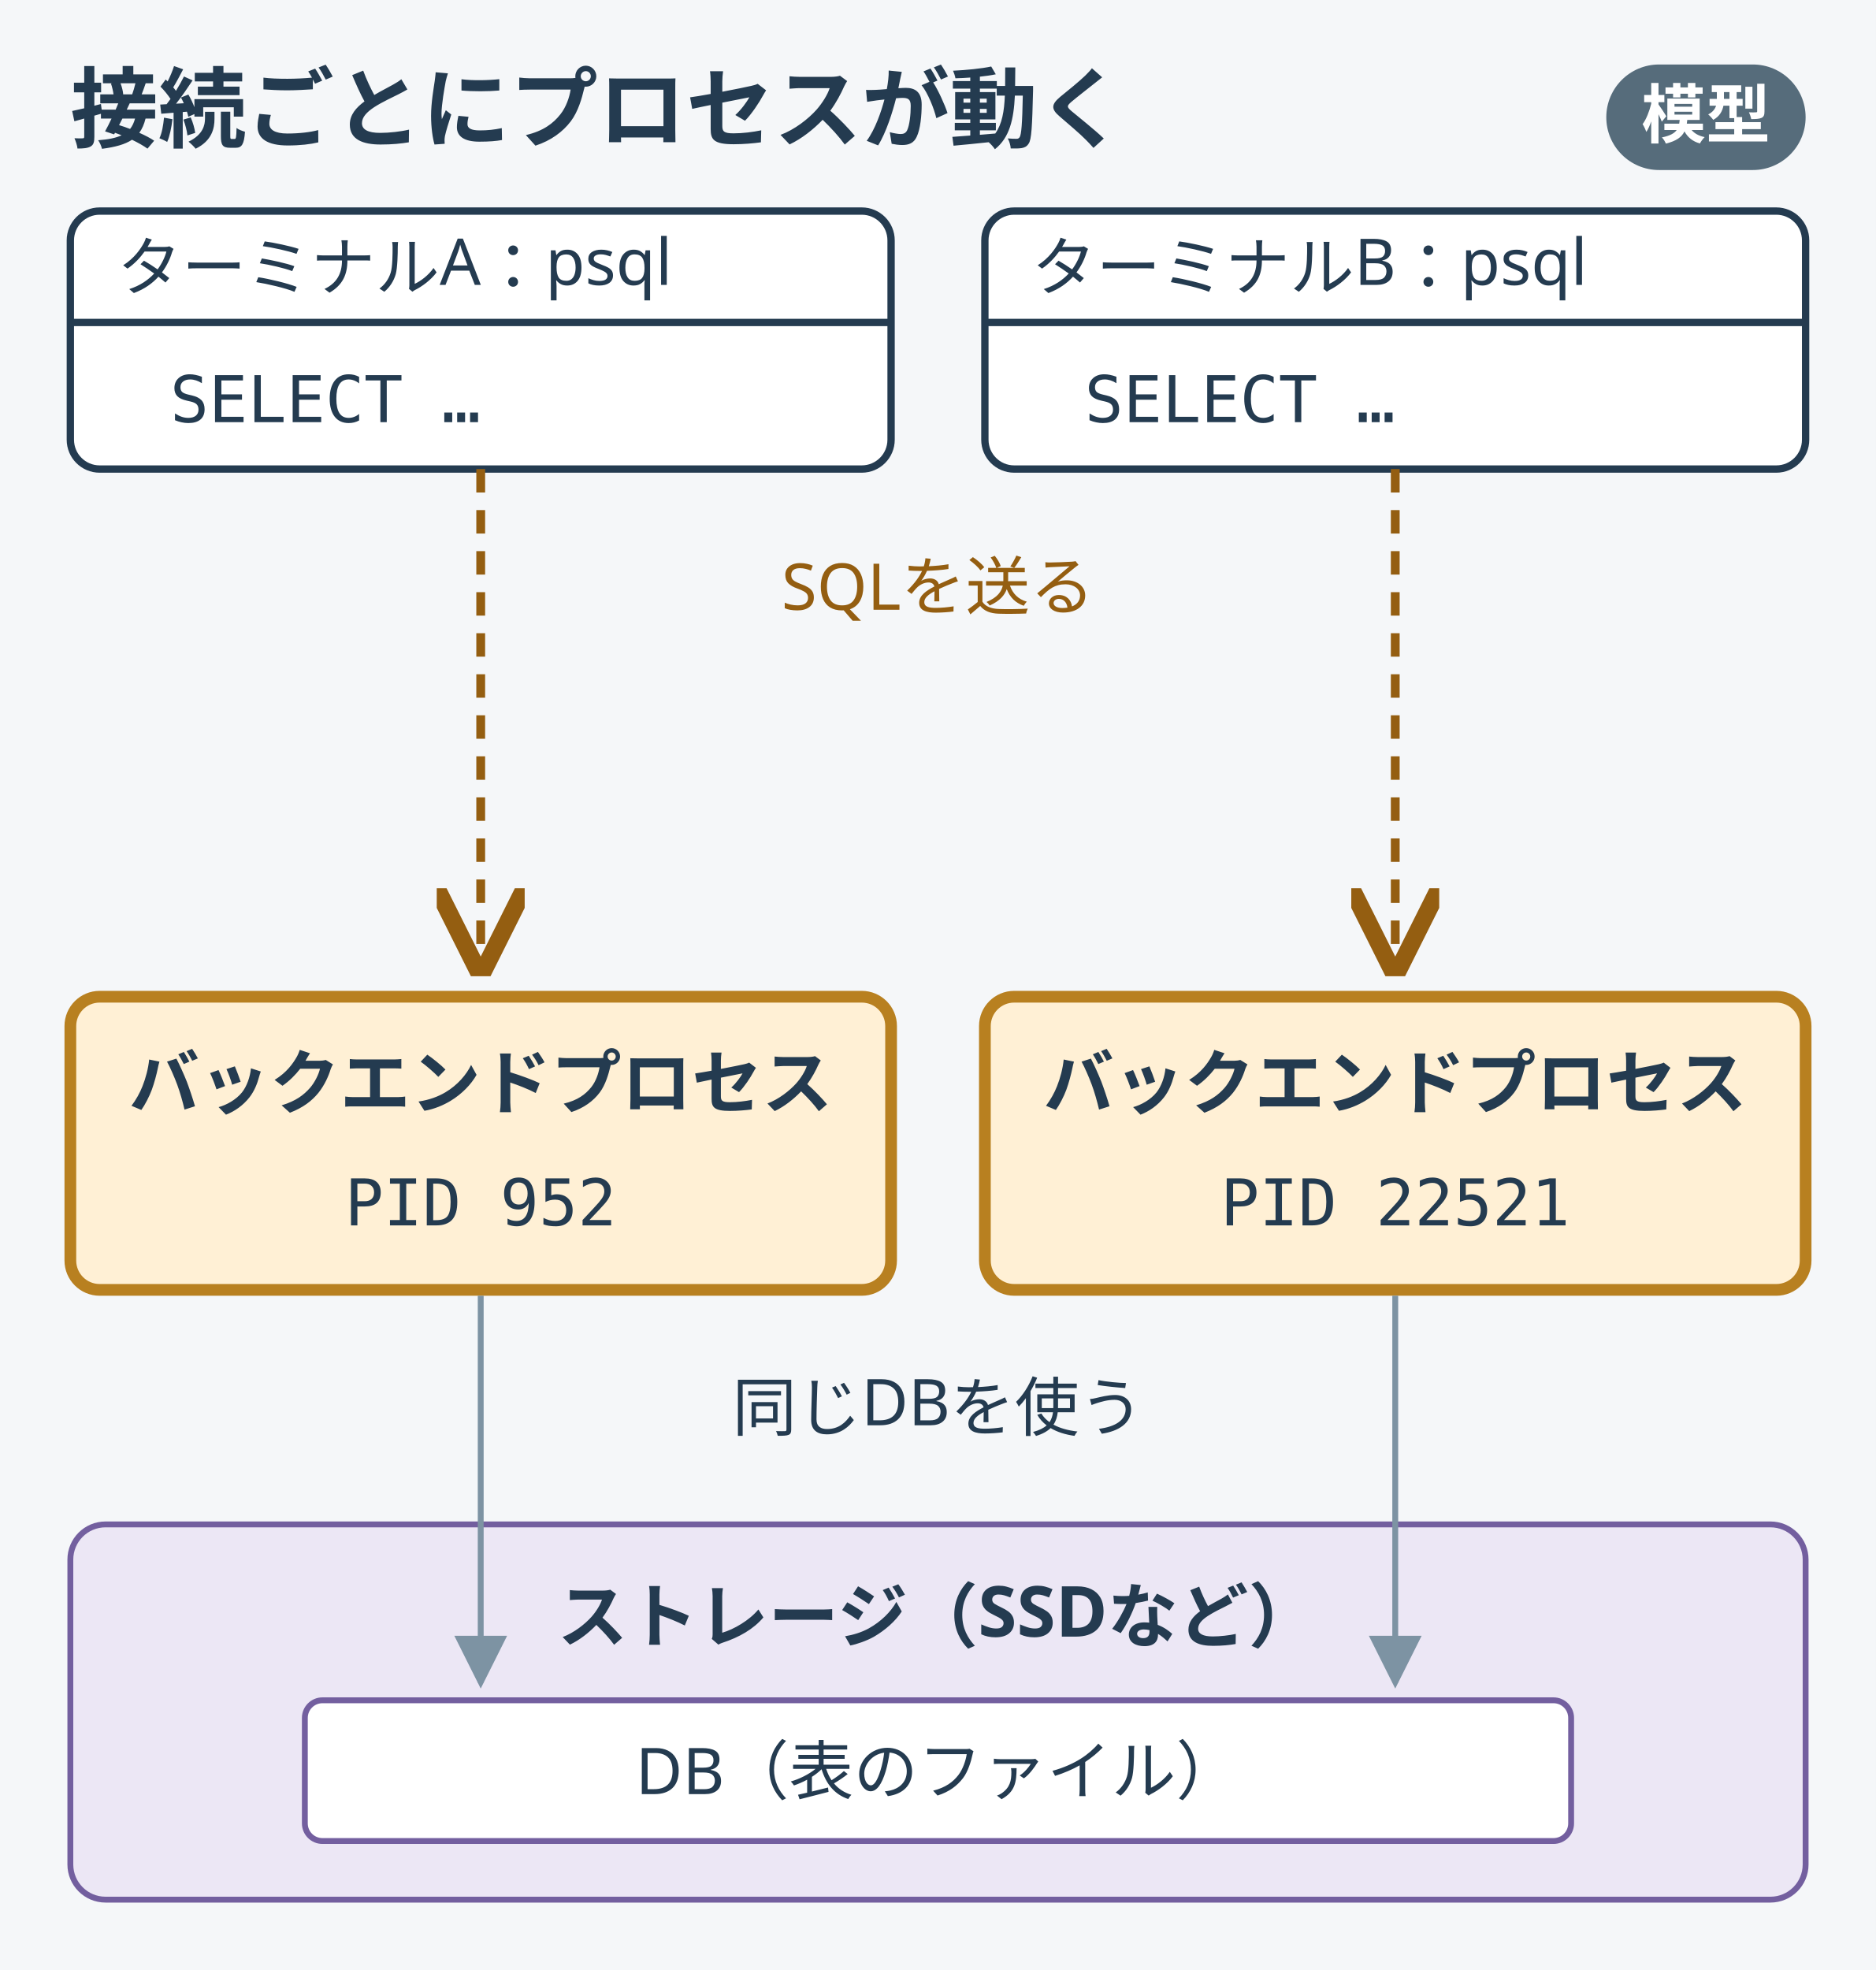
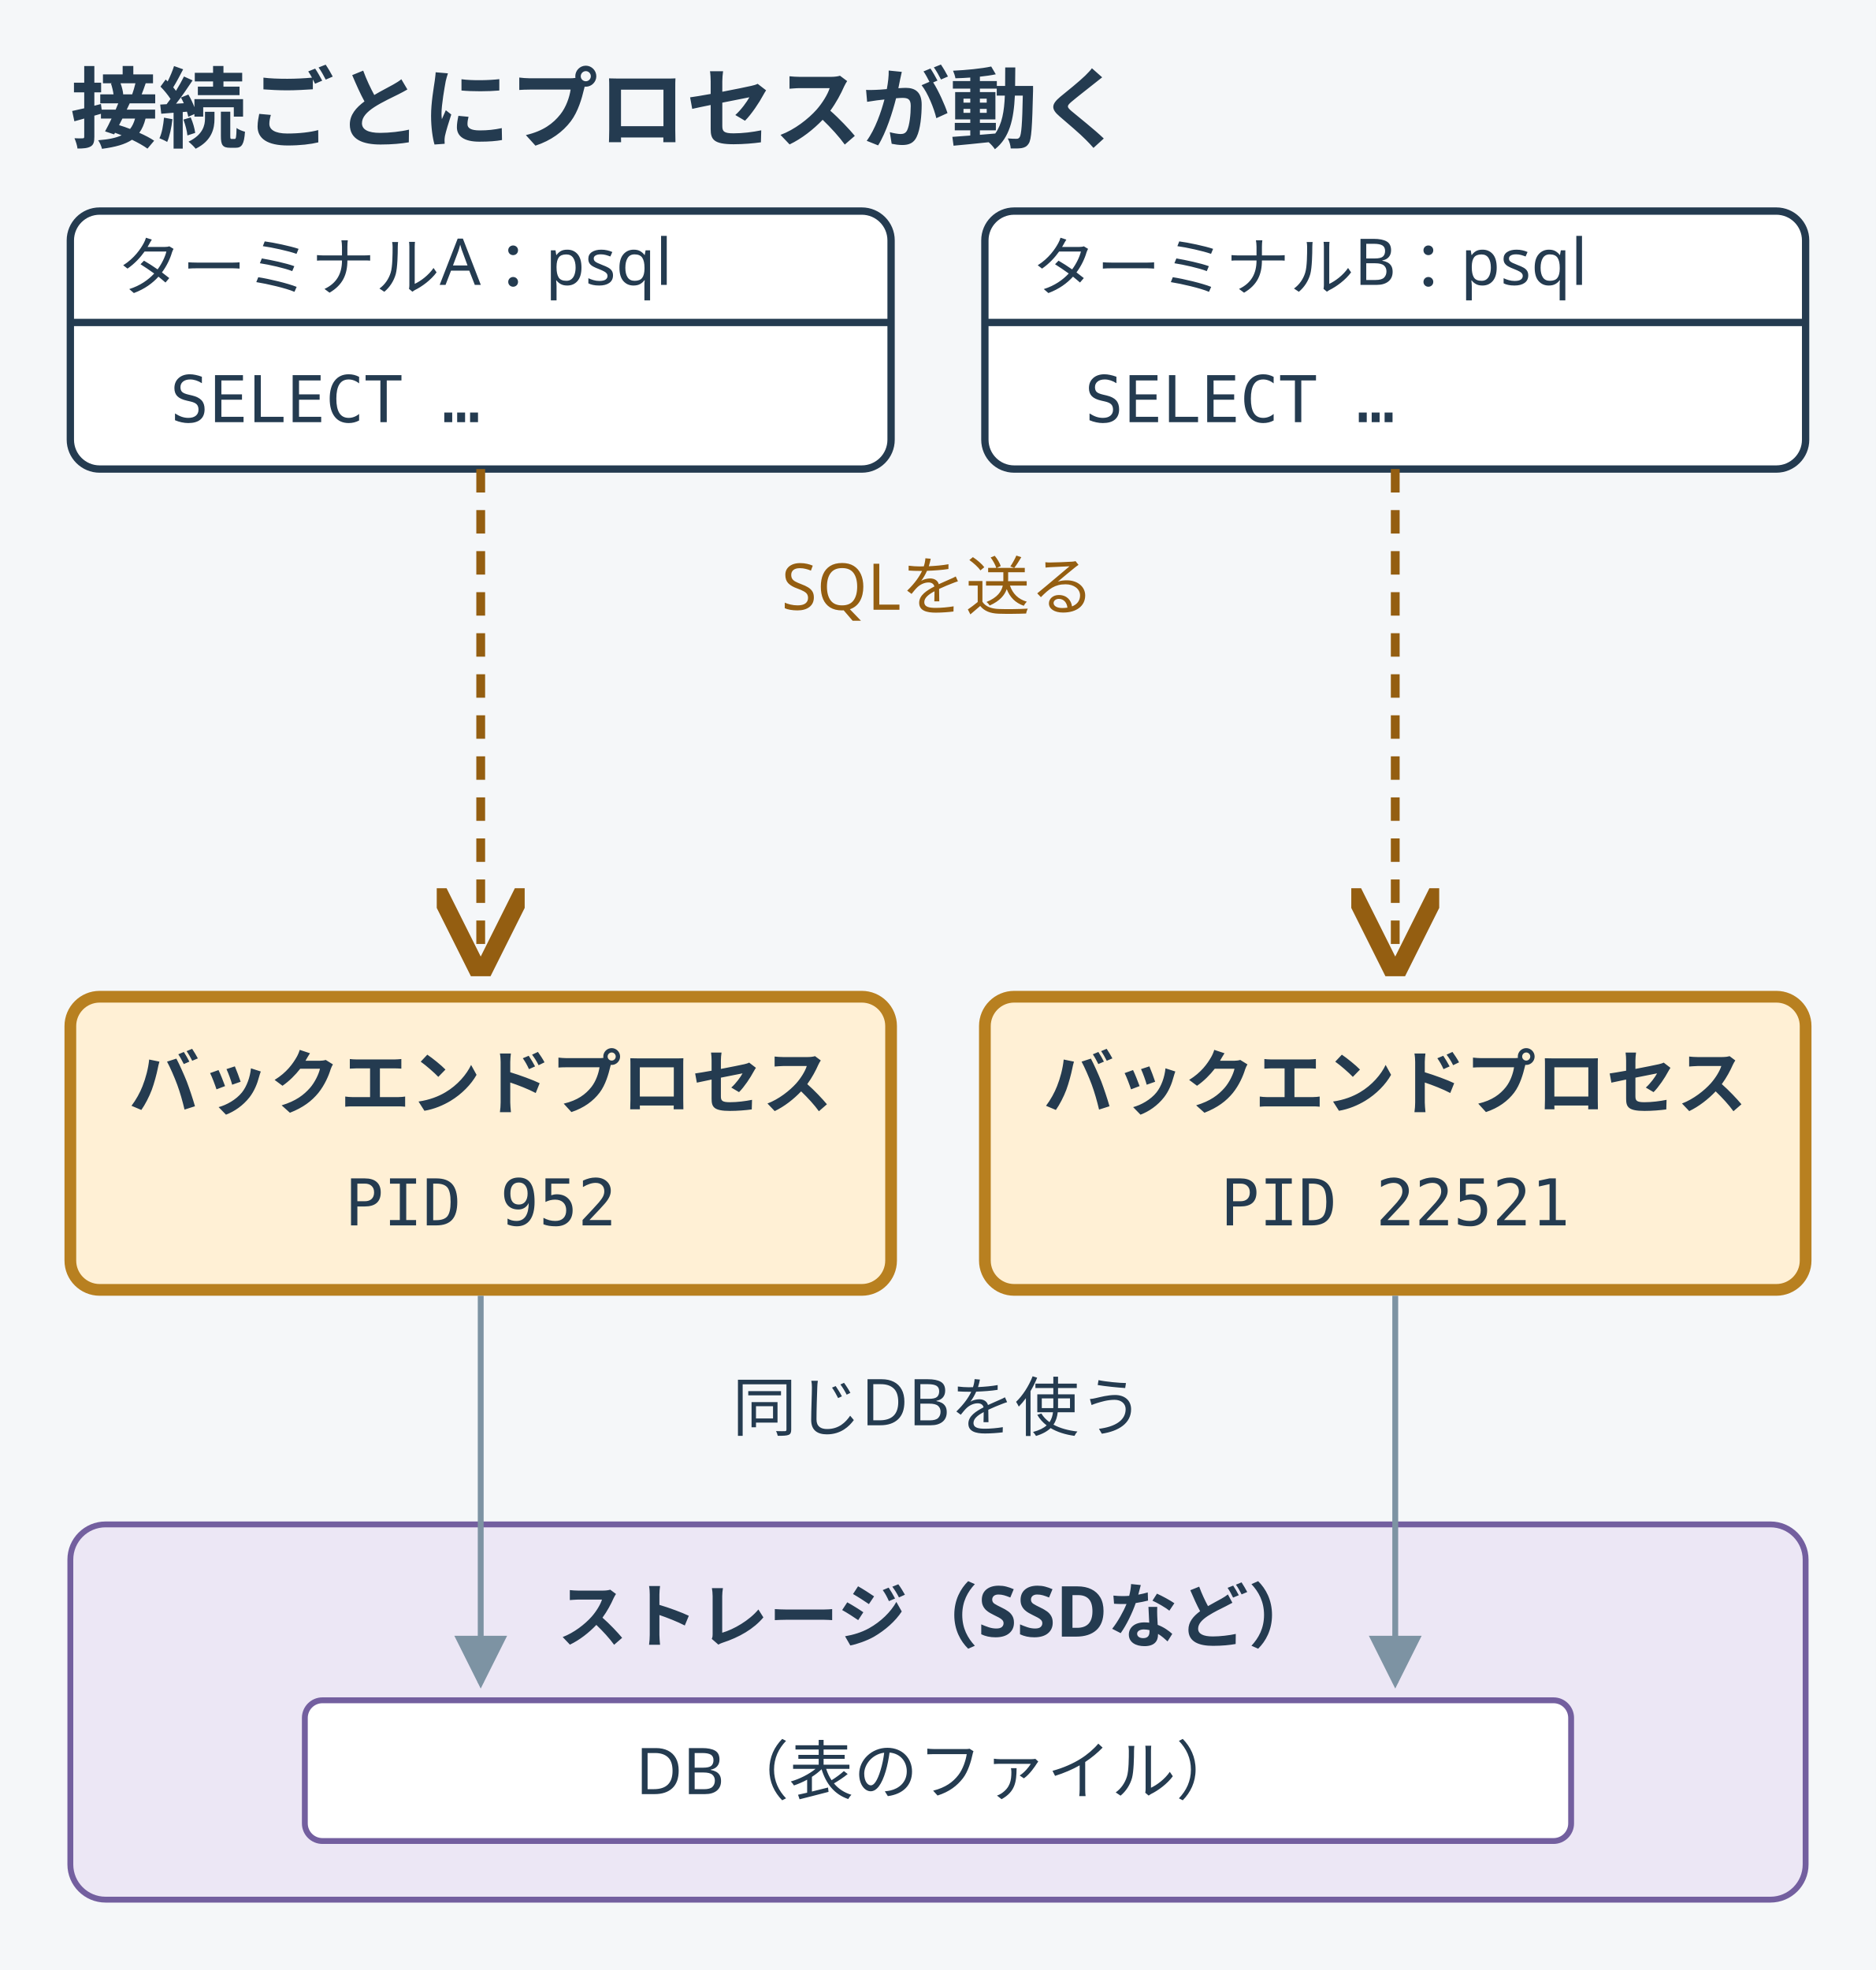
<svg xmlns="http://www.w3.org/2000/svg" width="640" height="672" viewBox="0 0 640 672" role="img" aria-labelledby="title">
  <defs>
    <marker id="flow" markerWidth="10" markerHeight="10" refX="9" refY="5" orient="auto">
      <path d="M0 0L10 5L0 10z" fill="#277b74" />
    </marker>
    <marker id="req" markerWidth="10" markerHeight="10" refX="9" refY="5" orient="auto">
      <path d="M0 0L10 5L0 10" fill="none" stroke="#945e11" stroke-width="2" />
    </marker>
    <marker id="ref" markerWidth="9" markerHeight="9" refX="8" refY="4.5" orient="auto">
      <path d="M0 0L9 4.5L0 9z" fill="#7d93a3" />
    </marker>
  </defs>
  <style>
text{font-family:"Hiragino Sans","Noto Sans JP",sans-serif;font-size:24px;fill:#243b50}
.h{font-size:30px;font-weight:700}.b{font-weight:700}.s{font-size:22px}.m{font-size:22px;fill:#566c7b}
.mono{font-family:ui-monospace,Menlo,monospace;font-size:22px}.tag{font-size:22px;font-weight:700;fill:#fff}
- .teal{fill:#176e65}.brown{fill:#945e11}.real{fill:#176e65}.model{fill:#566c7b}
+ .teal{fill:#176e65}.brown{fill:#945e11}.real{fill:#176e65}
.panel{fill:#fff;stroke:#cedae1;stroke-width:2}.node{fill:#ecf2f8;stroke:#56738a;stroke-width:2}
.row{fill:#fff;stroke:#448b7c;stroke-width:2}.match{fill:#fff;stroke:#176e65;stroke-width:4}
.page{fill:#f7fbf9;stroke:#6d9f94;stroke-width:2}.ipage{fill:#f4f6f8;stroke:#6b7f8e;stroke-width:2}
.band{fill:#d5dde3;stroke:#92a7b5;stroke-width:2}.skip{fill:none;stroke:#b5c2cc;stroke-width:2;stroke-dasharray:6 5}
.hot{fill:#fff0d5;stroke:#b88020;stroke-width:4}.ghost{fill:#f5f7f9;stroke:#b5c2cc;stroke-width:2;stroke-dasharray:6 5}
.flow{fill:none;stroke:#277b74;stroke-width:3;marker-end:url(#flow)}.req{fill:none;stroke:#945e11;stroke-width:3;stroke-dasharray:8 6;marker-end:url(#req)}
.ref{fill:none;stroke:#7d93a3;stroke-width:2;marker-end:url(#ref)}.step{fill:#fff;stroke:#243b50;stroke-width:2.5}
.spine{fill:#e9f3f4;stroke:#243b50;stroke-width:1.5}
.work{fill:#fff;stroke:#56738a;stroke-width:2;stroke-dasharray:8 5}.val{fill:#dcefe8;stroke:#448b7c;stroke-width:2}.buffer{fill:#eaf6f1;stroke:#6d9f94;stroke-width:2}
.route{fill:#f4f6f8;stroke:#243b50;stroke-width:3}.leader{fill:none;stroke:#56738a;stroke-width:2}
.storage{fill:#ece7f5;stroke:#735f9f;stroke-width:2}.file{fill:#fff;stroke:#735f9f;stroke-width:2}
  .cmp{fill:#dfe5ea}
.swap{fill:#dcefe8;stroke:#243b50;stroke-width:4}
.big{font-size:56px;font-weight:700}
  </style>
  <rect width="640" height="672" fill="#f5f7f9" />
  <text x="24" y="48" class="h">接続ごとにプロセスが動く</text>
-   <rect x="548" y="22" width="68" height="36" rx="18" class="model" />
-   <text x="582" y="47" text-anchor="middle" class="tag">模型</text>
  <g id="terminal-a">
    <rect x="24" y="72" width="280" height="88" rx="10" fill="#fff" stroke="#243b50" stroke-width="2.5" />
    <path d="M24 110 H304" fill="none" stroke="#243b50" stroke-width="2.5" />
    <text x="40" y="99" class="s">ターミナルA：psql</text>
    <text x="58" y="144" class="mono">SELECT …</text>
  </g>
  <g id="terminal-b">
    <rect x="336" y="72" width="280" height="88" rx="10" fill="#fff" stroke="#243b50" stroke-width="2.5" />
    <path d="M336 110 H616" fill="none" stroke="#243b50" stroke-width="2.5" />
    <text x="352" y="99" class="s">ターミナルB：psql</text>
    <text x="370" y="144" class="mono">SELECT …</text>
  </g>
  <g id="backend-a">
    <rect x="24" y="340" width="280" height="100" rx="10" class="hot" />
    <text x="164" y="378" text-anchor="middle" class="b">バックエンドプロセス</text>
    <text x="164" y="418" text-anchor="middle" class="mono">PID 952</text>
  </g>
  <g id="backend-b">
    <rect x="336" y="340" width="280" height="100" rx="10" class="hot" />
    <text x="476" y="378" text-anchor="middle" class="b">バックエンドプロセス</text>
    <text x="476" y="418" text-anchor="middle" class="mono">PID 22521</text>
  </g>
  <g id="storage">
    <rect x="24" y="520" width="592" height="128" rx="12" class="storage" />
    <text x="320" y="560" text-anchor="middle" class="b">ストレージ（SSDなど）</text>
    <rect x="104" y="580" width="432" height="48" rx="6" class="file" />
    <text x="320" y="612" text-anchor="middle" class="s">DB（表のファイル）</text>
  </g>
  <g id="send">
    <path d="M164 160 V330" class="req" />
    <path d="M476 160 V330" class="req" />
    <text x="320" y="208" text-anchor="middle" class="s brown">SQLを送る</text>
  </g>
  <g id="use">
    <path d="M164 442 V574" class="ref" />
    <path d="M476 442 V574" class="ref" />
    <text x="320" y="488" text-anchor="middle" class="s">同じDBを使う</text>
  </g>
</svg>
